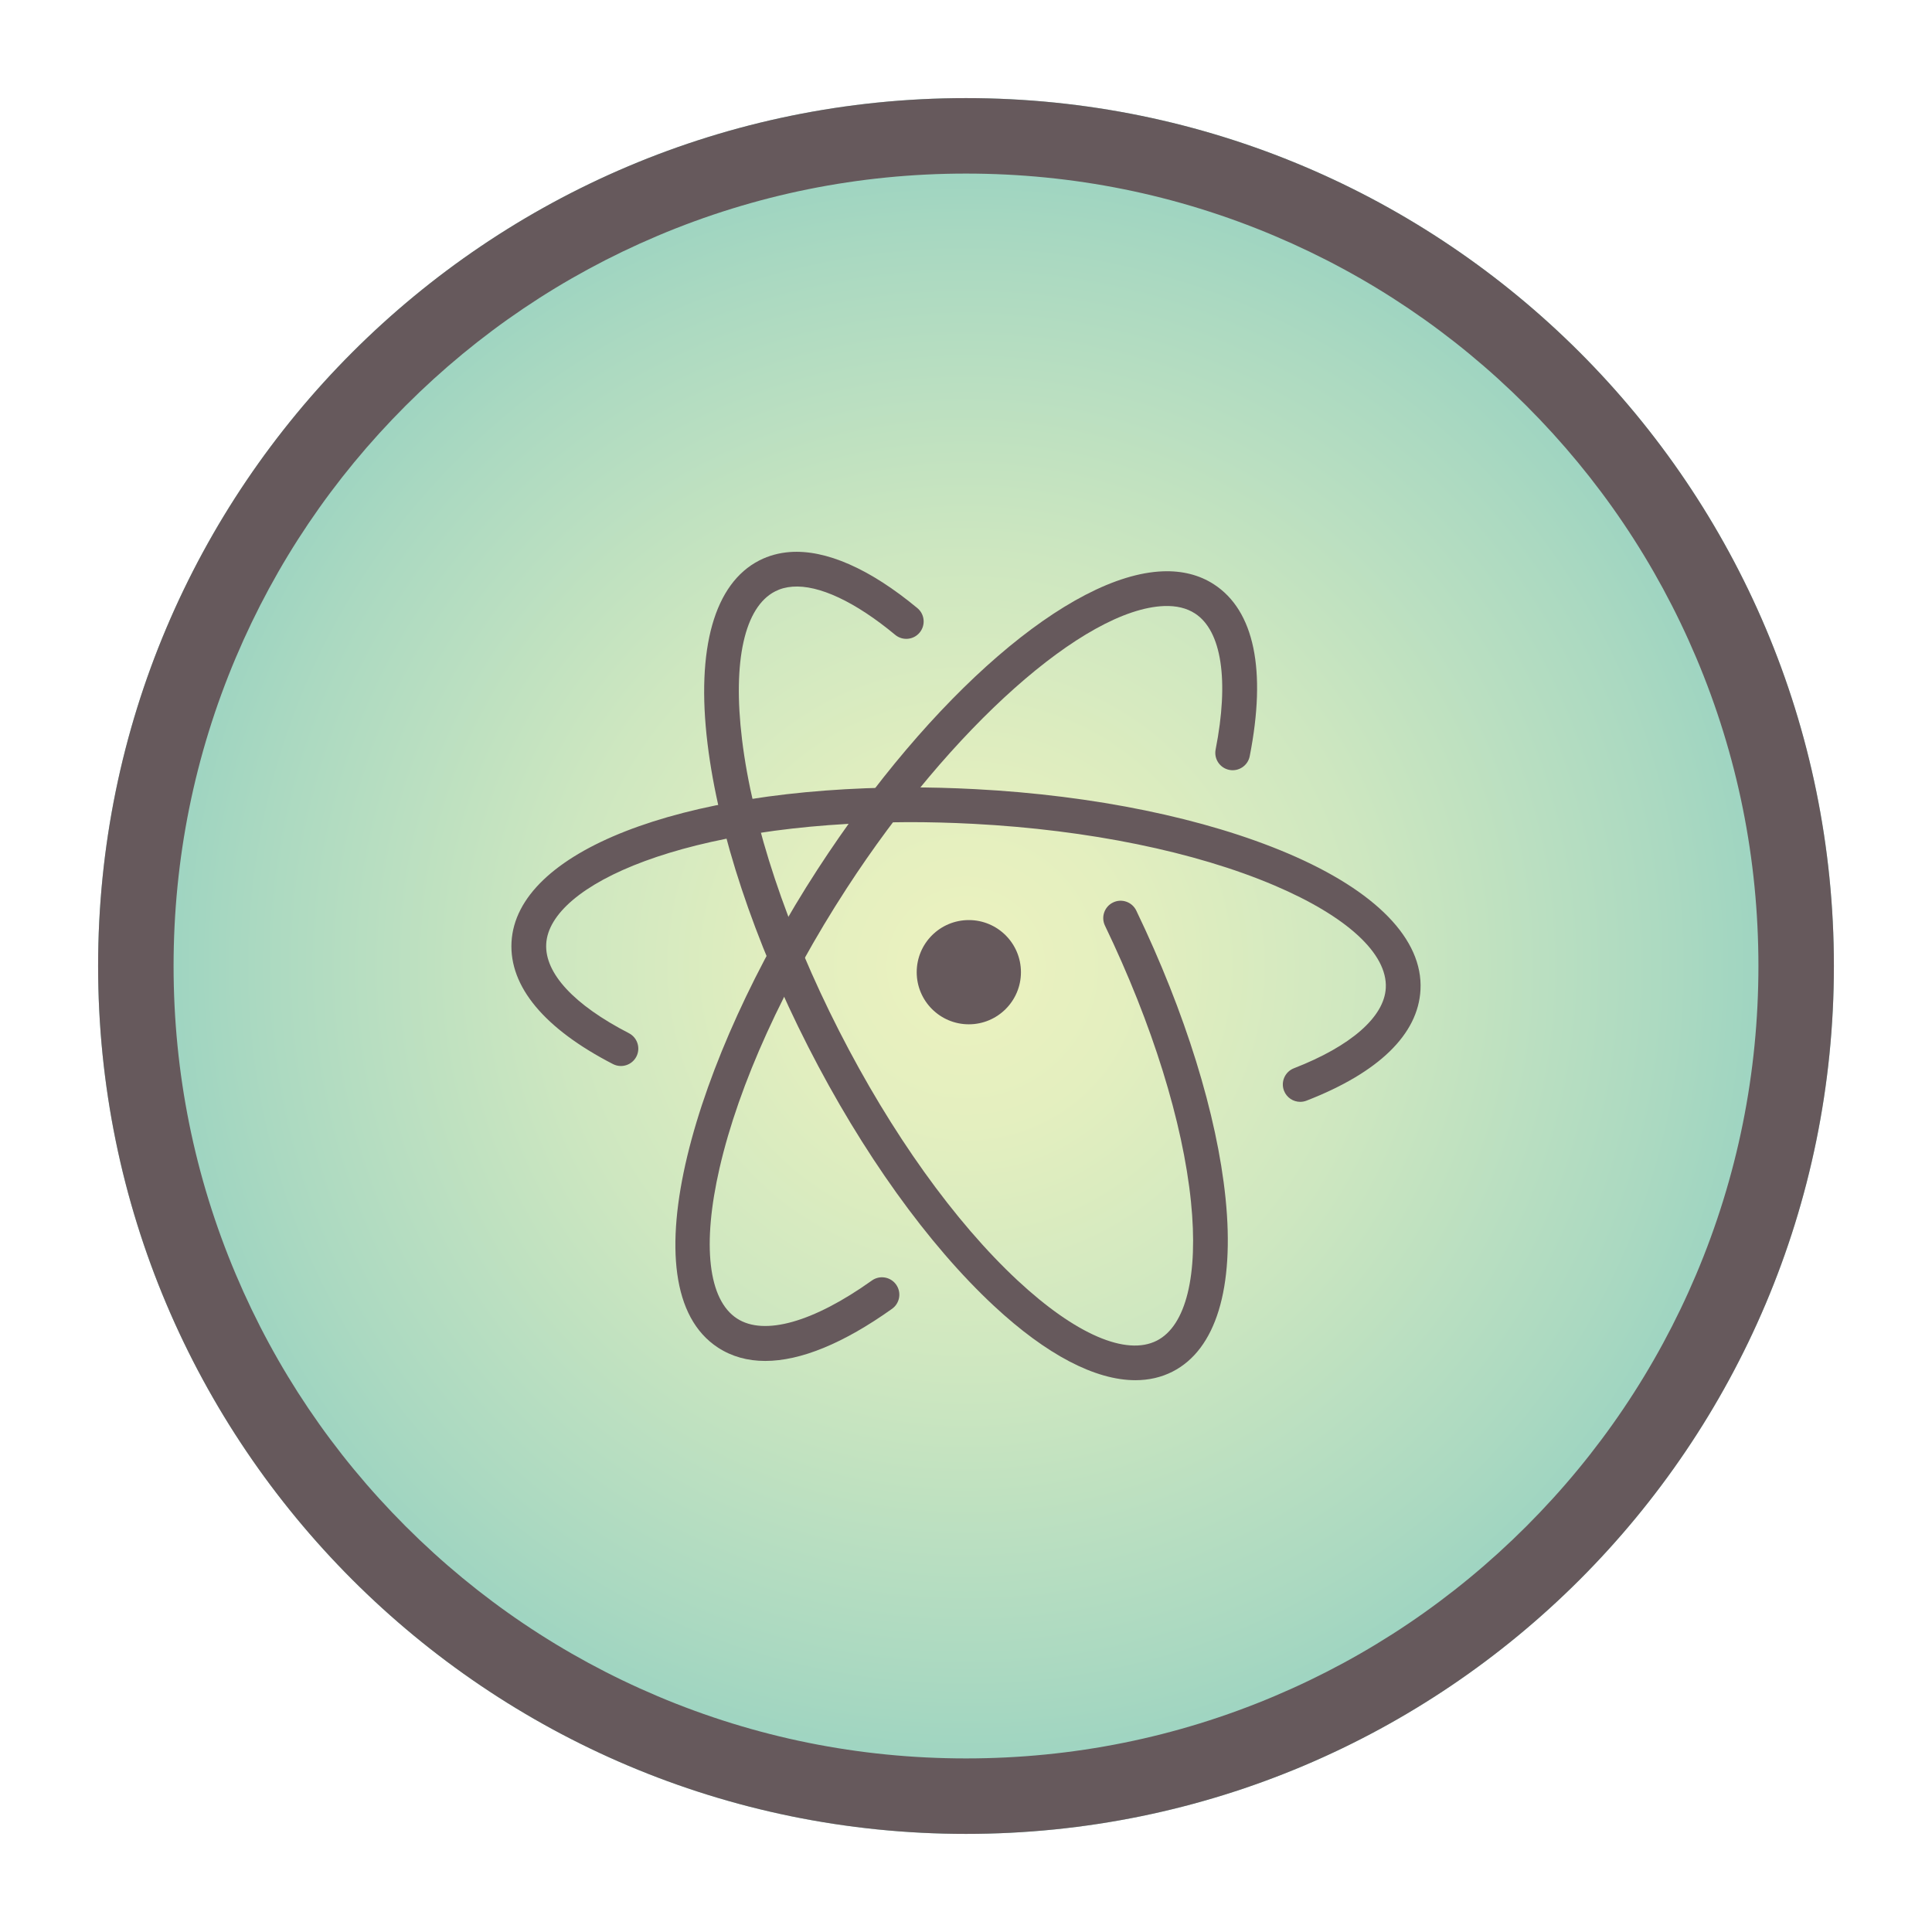
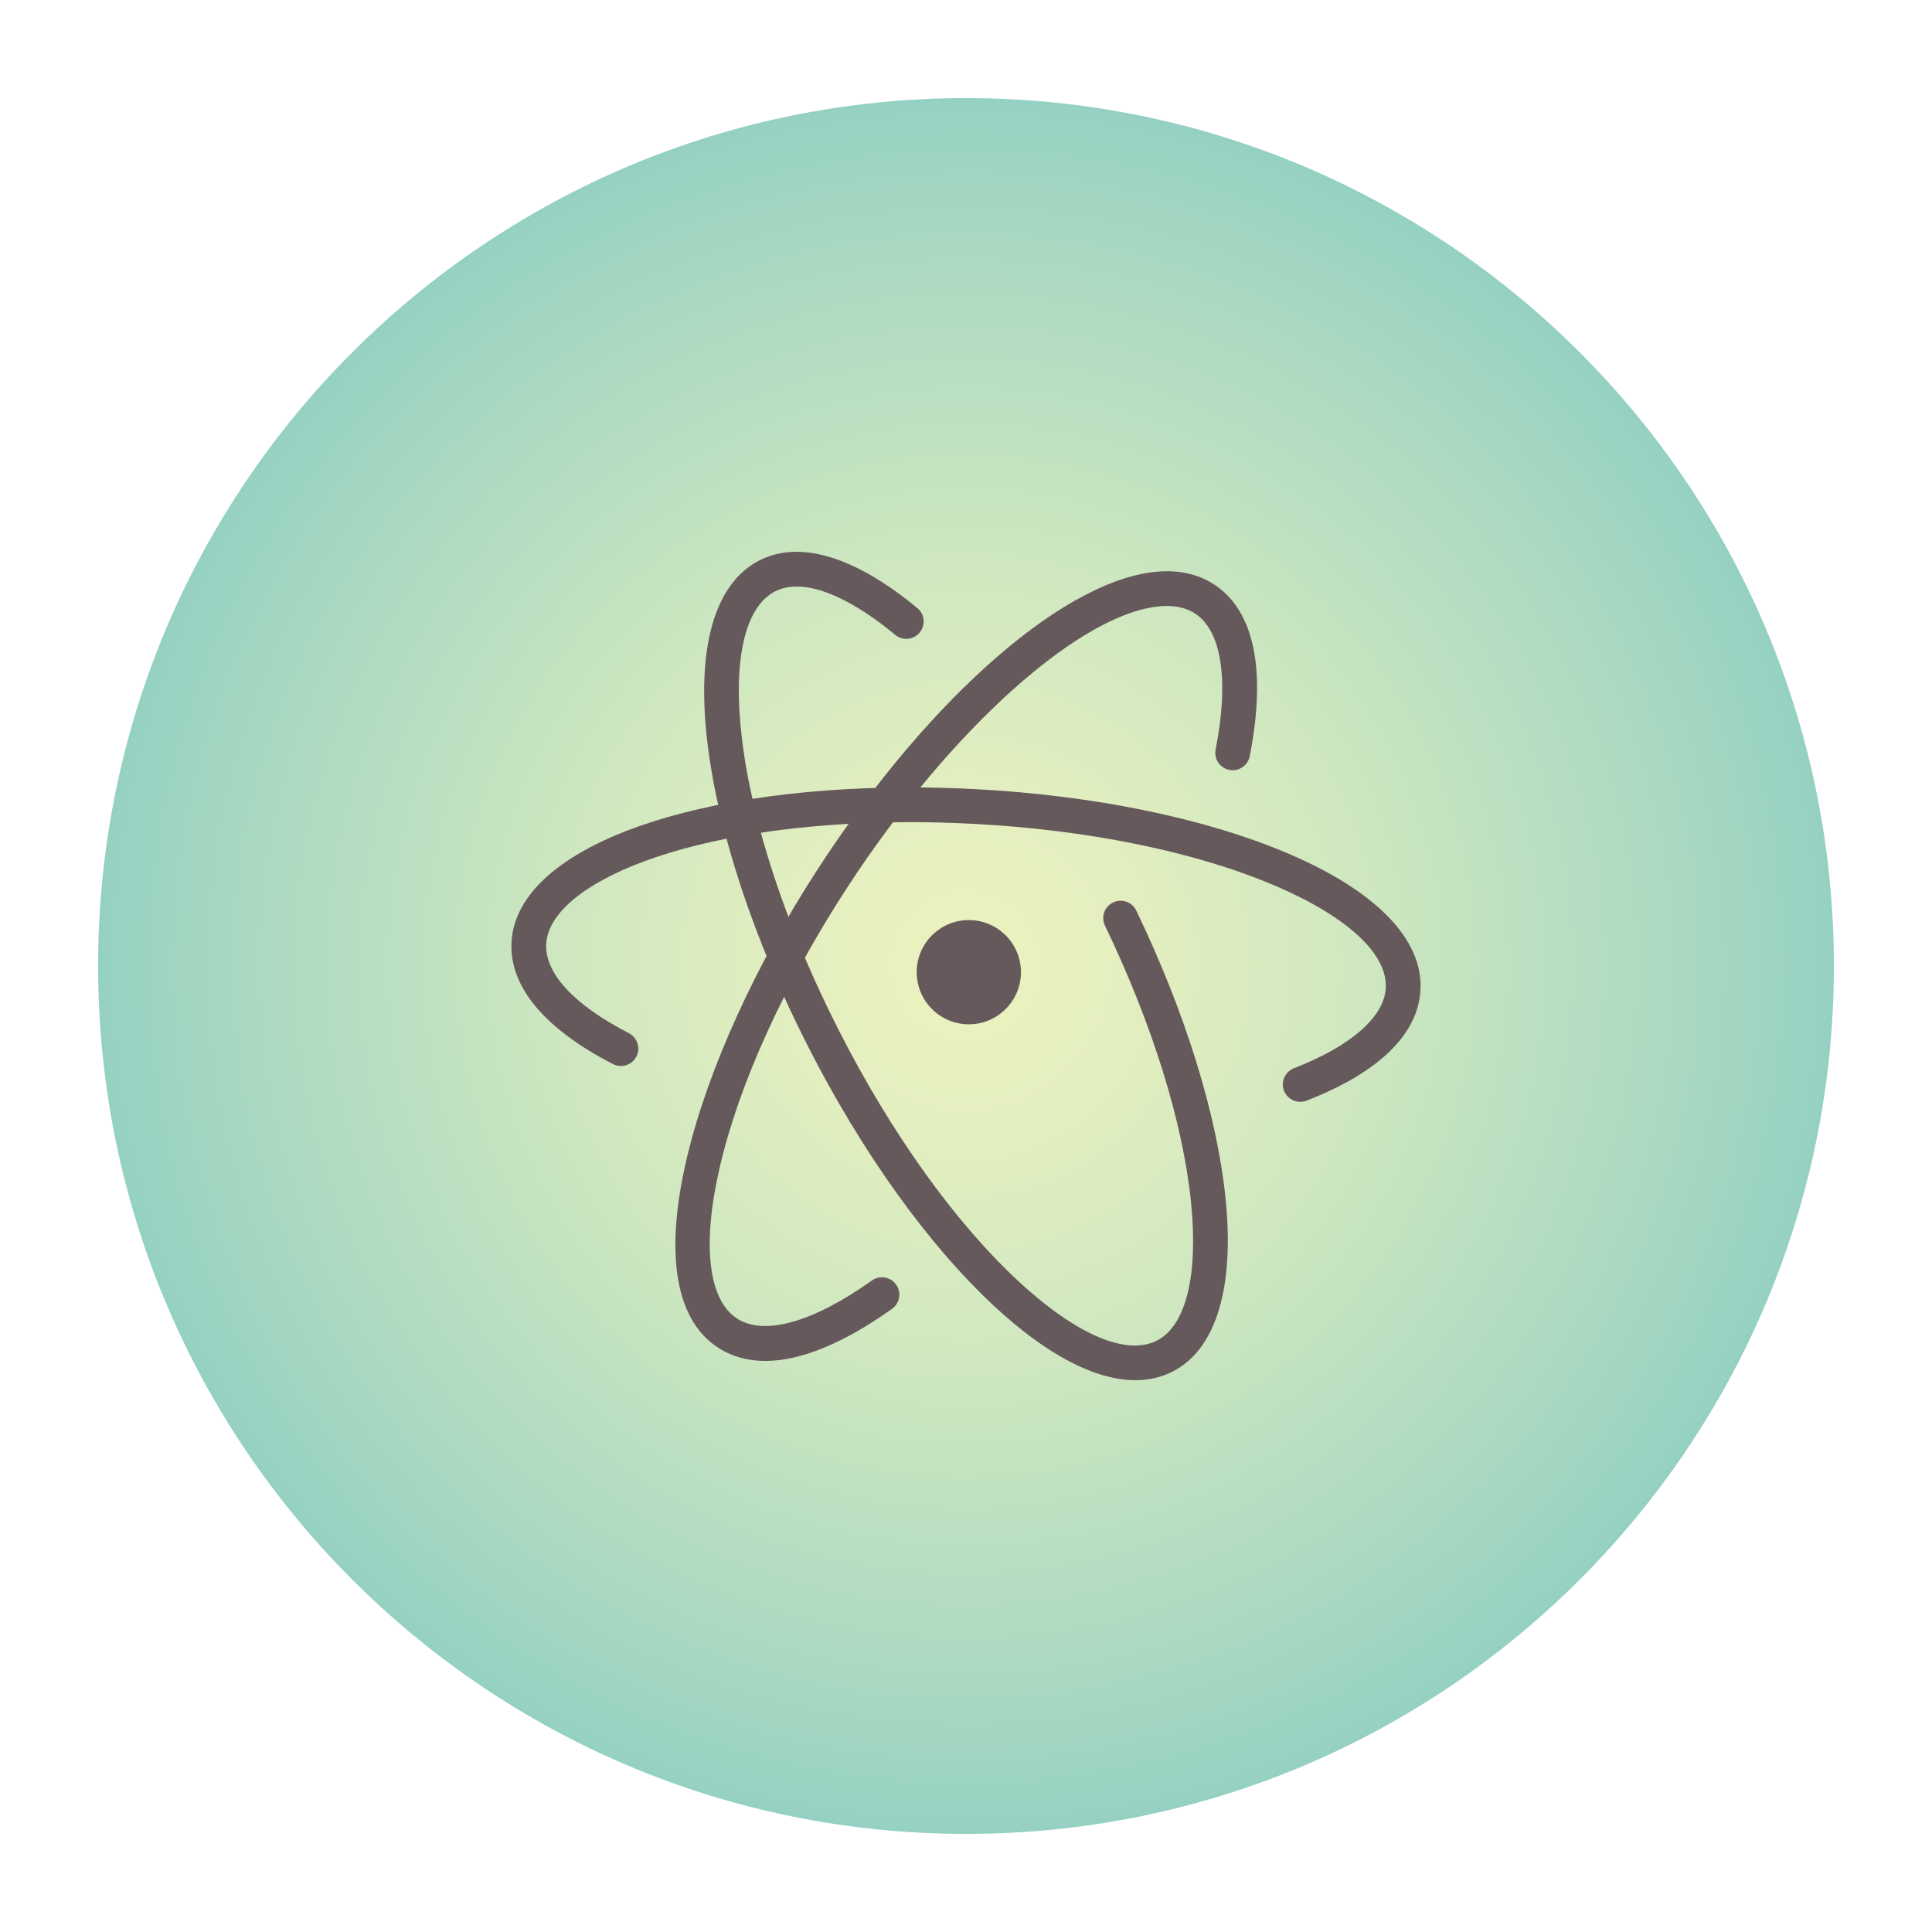
<svg xmlns="http://www.w3.org/2000/svg" version="1.1" id="Layer_2" x="0px" y="0px" viewBox="0 0 512 512" style="enable-background:new 0 0 512 512;" xml:space="preserve">
  <g>
-     <radialGradient id="SVGID_1_" cx="256" cy="256" r="230" gradientUnits="userSpaceOnUse">
+     <radialGradient id="SVGID_1_" cx="256" cy="256" r="230" gradientTransform="matrix(1 0 0 -1 0 512)" gradientUnits="userSpaceOnUse">
      <stop offset="0" style="stop-color:#ECF2BF" />
      <stop offset="0.183" style="stop-color:#E4EFBF" />
      <stop offset="0.468" style="stop-color:#CEE7C0" />
      <stop offset="0.815" style="stop-color:#ABD9C1" />
      <stop offset="1" style="stop-color:#95D1C2" />
    </radialGradient>
    <circle style="fill:url(#SVGID_1_);" cx="256" cy="256" r="230" />
-     <path style="fill:#66595C;" d="M256,46c28.359,0,55.858,5.55,81.735,16.495c25.004,10.576,47.465,25.72,66.757,45.013   c19.292,19.292,34.437,41.753,45.013,66.757C460.45,200.142,466,227.641,466,256s-5.55,55.858-16.495,81.735   c-10.576,25.004-25.72,47.465-45.013,66.757c-19.293,19.292-41.753,34.437-66.757,45.013C311.858,460.45,284.359,466,256,466   s-55.858-5.55-81.735-16.495c-25.004-10.576-47.465-25.72-66.757-45.013C88.215,385.2,73.071,362.74,62.495,337.735   C51.55,311.858,46,284.359,46,256s5.55-55.858,16.495-81.735c10.576-25.004,25.72-47.465,45.013-66.757   c19.293-19.292,41.753-34.437,66.757-45.013C200.142,51.55,227.641,46,256,46 M256,26C128.975,26,26,128.974,26,256   s102.975,230,230,230s230-102.975,230-230S383.025,26,256,26L256,26z" />
  </g>
  <g>
    <path style="fill:#66595C;" d="M202.802,360.664c-4.693,0.002-8.88-1.167-12.498-3.516c-24.635-16-5.959-76.987,26.328-126.705   c30.092-46.338,66.867-78.101,91.507-79.036c5.152-0.201,9.735,0.961,13.558,3.444c10.699,6.946,13.981,22.698,9.492,45.551   c-0.489,2.495-2.919,4.119-5.404,3.63c-2.496-0.49-4.122-2.91-3.631-5.405c3.599-18.319,1.604-31.46-5.471-36.054   c-2.199-1.427-4.938-2.085-8.195-1.966c-21.104,0.801-56.488,32.281-84.133,74.851c-16.595,25.553-28.549,51.858-33.659,74.067   c-4.694,20.399-3.009,34.943,4.625,39.9c7.183,4.663,20.209,0.991,35.738-10.075c2.07-1.476,4.946-0.995,6.421,1.077   c1.476,2.072,0.993,4.946-1.078,6.422C223.53,356.022,212.161,360.664,202.802,360.664z" />
    <path style="fill:#66595C;" d="M344.571,291.999c-1.845,0-3.586-1.117-4.295-2.94c-0.919-2.37,0.257-5.037,2.627-5.958   c15.071-5.847,23.944-13.598,24.347-21.27c0.475-9.09-10.296-19.003-29.552-27.197c-20.968-8.921-49.269-14.712-79.695-16.306   c-6.099-0.319-11.966-0.462-17.41-0.454c-58.944,0.198-95.018,16.576-95.842,32.296c-0.406,7.751,7.375,16.144,21.912,23.635   c2.261,1.165,3.149,3.942,1.984,6.203c-1.164,2.259-3.943,3.144-6.201,1.984c-18.208-9.382-27.506-20.552-26.89-32.303   c1.255-23.949,44.435-40.819,105.006-41.022c5.623-0.015,11.654,0.138,17.924,0.467c31.474,1.649,60.885,7.697,82.817,17.029   c23.363,9.94,35.842,22.779,35.141,36.151c-0.617,11.789-11.064,21.944-30.21,29.374   C345.688,291.898,345.123,291.999,344.571,291.999z" />
    <path style="fill:#66595C;" d="M300.898,365.768c-10.627,0-23.557-6.722-37.49-19.687c-17.46-16.249-34.955-40.662-49.262-68.741   c-14.305-28.076-23.768-56.586-26.645-80.281c-3.064-25.227,1.82-42.469,13.752-48.548c2.457-1.253,5.175-1.998,8.077-2.216   c9.536-0.699,21.206,4.424,33.784,14.86c1.957,1.623,2.227,4.526,0.603,6.482c-1.622,1.958-4.526,2.228-6.482,0.603   c-10.554-8.756-20.226-13.298-27.217-12.763c-1.701,0.127-3.2,0.531-4.583,1.236c-8.114,4.135-11.319,18.435-8.793,39.235   c2.751,22.651,11.881,50.071,25.709,77.211c13.83,27.143,30.64,50.645,47.331,66.18c15.33,14.265,28.771,20.076,36.887,15.945   c7.74-3.944,11.04-17.355,9.053-36.792c-2.16-21.14-10.255-47.131-22.795-73.187c-1.102-2.291-0.138-5.042,2.153-6.145   c2.293-1.105,5.041-0.139,6.145,2.153c12.99,26.992,21.392,54.069,23.658,76.242c2.43,23.771-2.556,40.085-14.035,45.933   C307.756,365.015,304.456,365.768,300.898,365.768z" />
    <path style="fill:#66595C;" d="M270.561,257.64c0,7.628-6.184,13.812-13.812,13.812c-7.628,0-13.812-6.184-13.812-13.812l0,0   c0-7.628,6.184-13.812,13.812-13.812C264.377,243.828,270.561,250.012,270.561,257.64z" />
  </g>
</svg>
